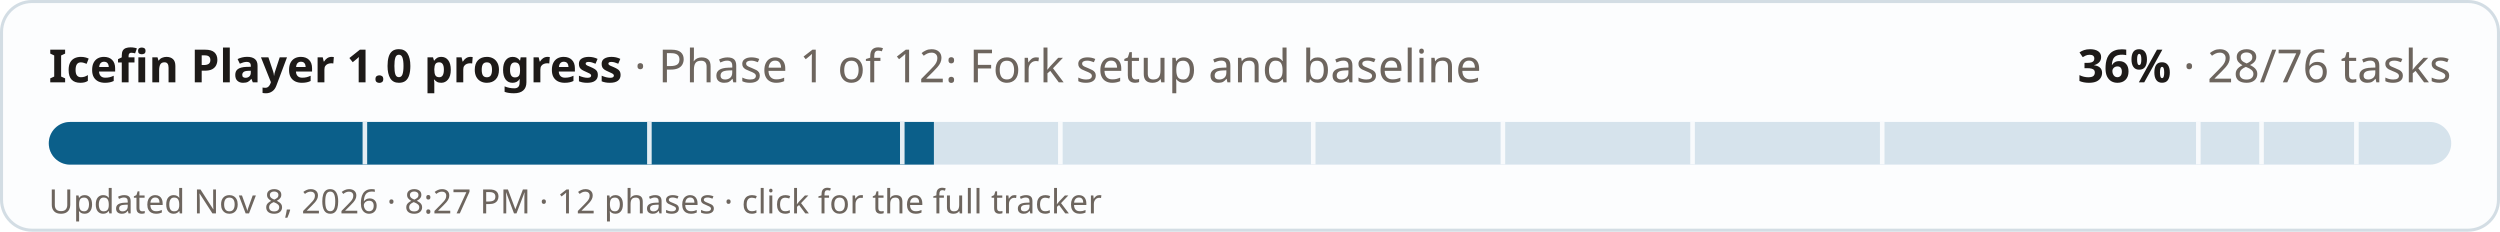
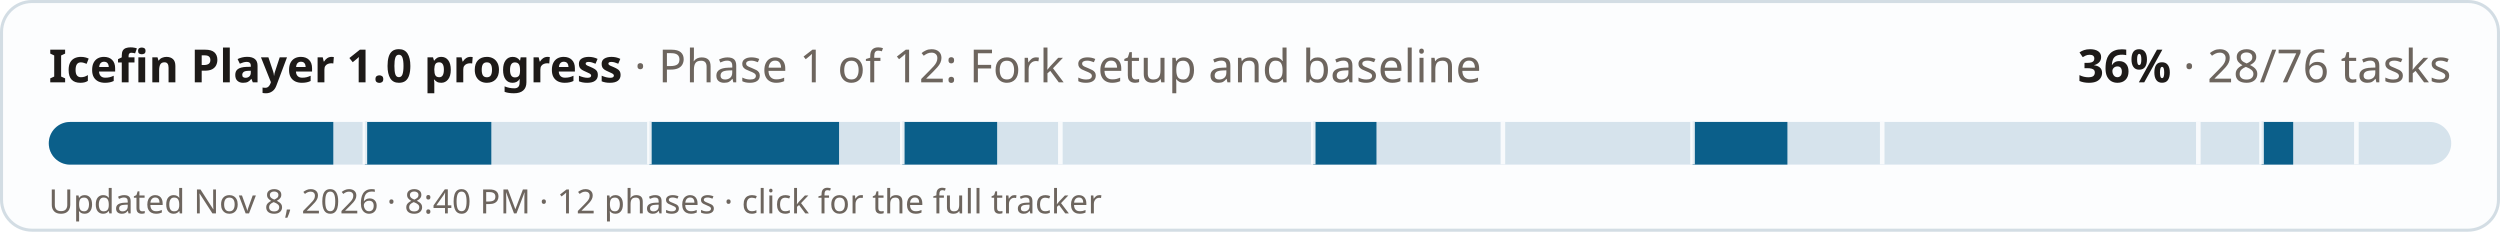
<svg xmlns="http://www.w3.org/2000/svg" width="820" height="76" viewBox="0 0 820 76" role="img" aria-label="Icefin Player 1.0 progress: 36% (28 of 76 tasks)">
  <style>
-   .bg{fill:#fcfdfe;stroke:#d3dde4} .fg{fill:#1d1a18} .mu{fill:#6d655e} .track{fill:#d6e3ec} .done{fill:#0b5f8a} .tick{fill:#fcfdfe;opacity:.9}
-   @media (prefers-color-scheme: dark){ .bg{fill:#1a2127;stroke:#2e3a43} .fg{fill:#f1ebe2} .mu{fill:#a99f94} .track{fill:#24384a} .done{fill:#6cb6e4} .tick{fill:#1a2127} }
+   .bg{fill:#fcfdfe;stroke:#d3dde4} .fg{fill:#1d1a18} .mu{fill:#6d655e} .track{fill:#d6e3ec} .done{fill:#0b5f8a} .full{fill:#2f6b3a} .tick{fill:#fcfdfe;opacity:.9}
+   @media (prefers-color-scheme: dark){ .bg{fill:#1a2127;stroke:#2e3a43} .fg{fill:#f1ebe2} .mu{fill:#a99f94} .track{fill:#24384a} .done{fill:#6cb6e4} .full{fill:#6fbf7c} .tick{fill:#1a2127} }
  text{font-family:-apple-system,"Segoe UI",system-ui,"Noto Sans","DejaVu Sans",sans-serif}
</style>
  <rect class="bg" x="0.5" y="0.5" width="819" height="75" rx="10" />
  <text class="fg" x="16" y="27" font-size="15" font-weight="700">Icefin Player 1.0 progress <tspan class="mu" font-weight="400">· Phase 1 of 12: Fork setup and baseline</tspan>
  </text>
  <text class="fg" x="804" y="27" font-size="15" font-weight="700" text-anchor="end">36% <tspan class="mu" font-weight="400">· 28/76 tasks</tspan>
  </text>
  <rect class="track" x="16" y="40" width="788" height="14" rx="7" />
  <clipPath id="c">
    <rect x="16" y="40" width="788" height="14" rx="7" />
  </clipPath>
  <g clip-path="url(#c)">
-     <rect class="done" x="16" y="40" width="290.32" height="14" />
+     <rect class="done" x="16" y="40" width="93.32" height="14" />
+     <rect class="done" x="119.68" y="40" width="41.47" height="14" />
+     <rect class="done" x="213" y="40" width="62.21" height="14" />
+     <rect class="done" x="295.95" y="40" width="31.11" height="14" />
+     <rect class="done" x="430.74" y="40" width="20.74" height="14" />
+     <rect class="done" x="555.16" y="40" width="31.11" height="14" />
+     <rect class="done" x="741.79" y="40" width="10.37" height="14" />
    <rect class="tick" x="118.93" y="40" width="1.5" height="14" />
    <rect class="tick" x="212.25" y="40" width="1.5" height="14" />
    <rect class="tick" x="295.2" y="40" width="1.5" height="14" />
    <rect class="tick" x="347.04" y="40" width="1.5" height="14" />
    <rect class="tick" x="429.99" y="40" width="1.5" height="14" />
    <rect class="tick" x="492.2" y="40" width="1.5" height="14" />
    <rect class="tick" x="554.41" y="40" width="1.5" height="14" />
    <rect class="tick" x="616.62" y="40" width="1.5" height="14" />
    <rect class="tick" x="720.3" y="40" width="1.5" height="14" />
    <rect class="tick" x="741.04" y="40" width="1.5" height="14" />
    <rect class="tick" x="772.14" y="40" width="1.5" height="14" />
  </g>
-   <text class="mu" x="16" y="70" font-size="11">Updated Nov 8, 2026 · 8:27 PM · 12 phases · click for the full tracker</text>
+   <text class="mu" x="16" y="70" font-size="11">Updated Nov 8, 2026 · 8:40 PM · 12 phases · click for the full tracker</text>
</svg>
